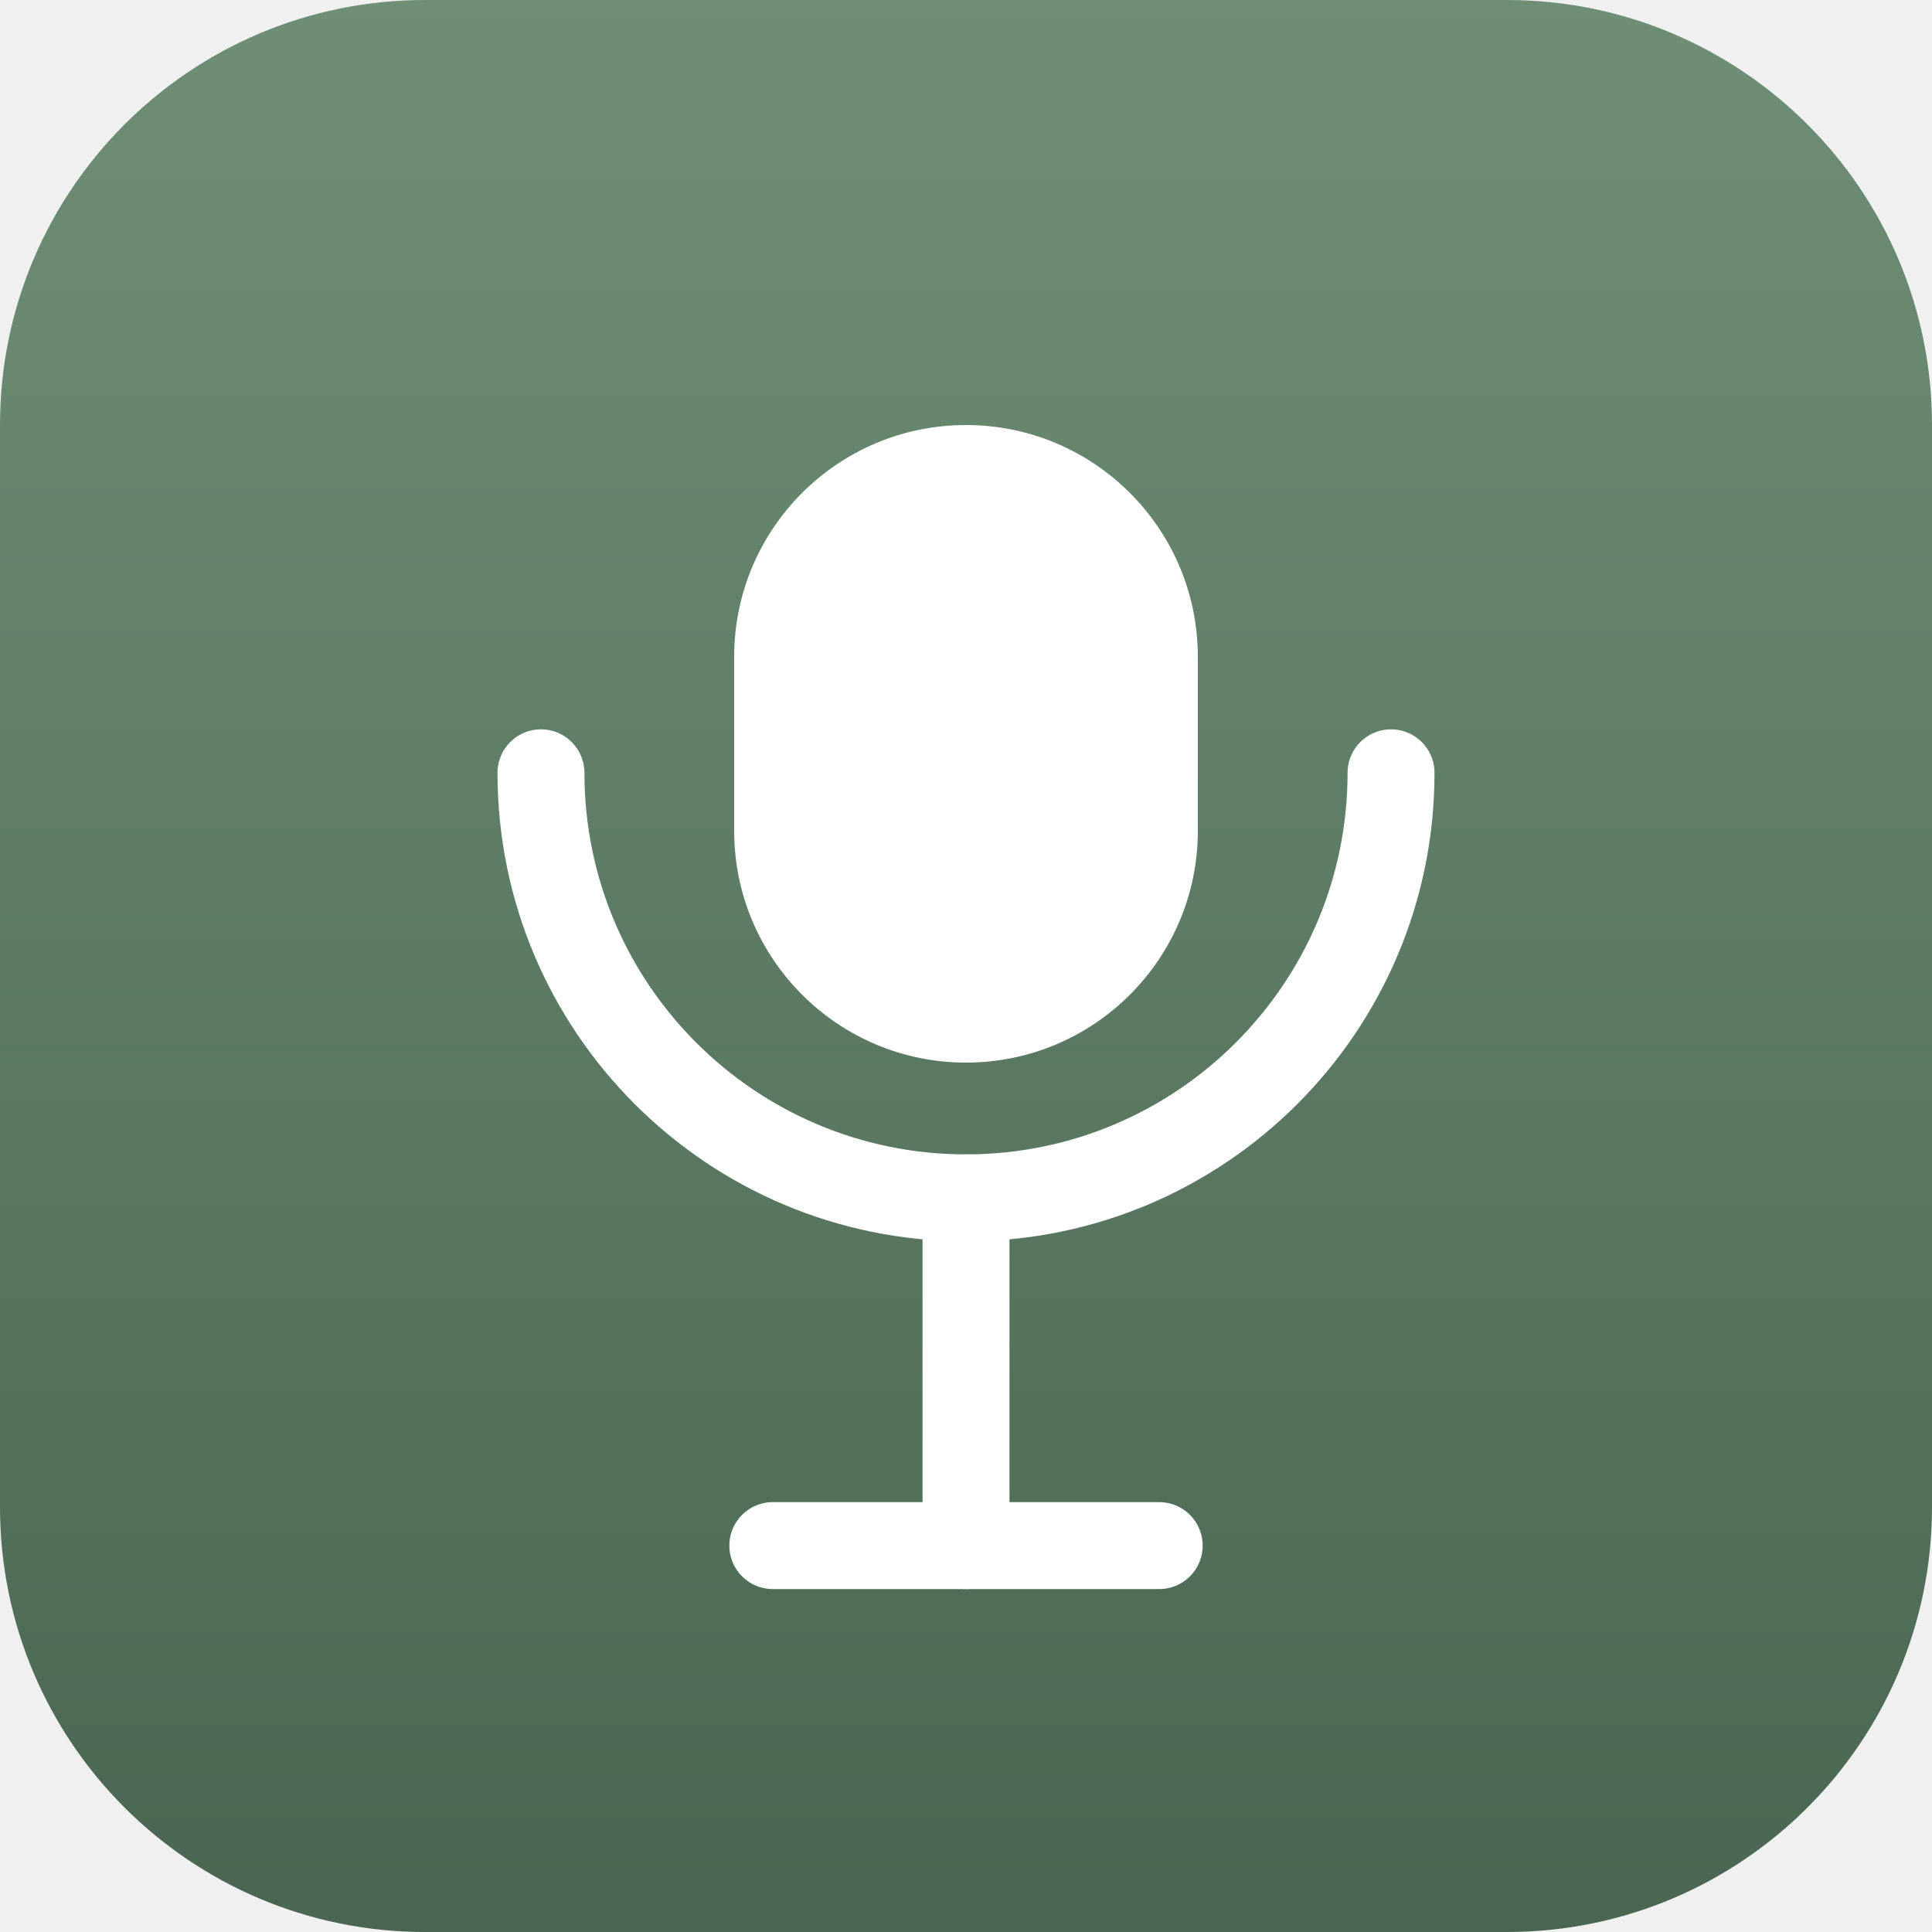
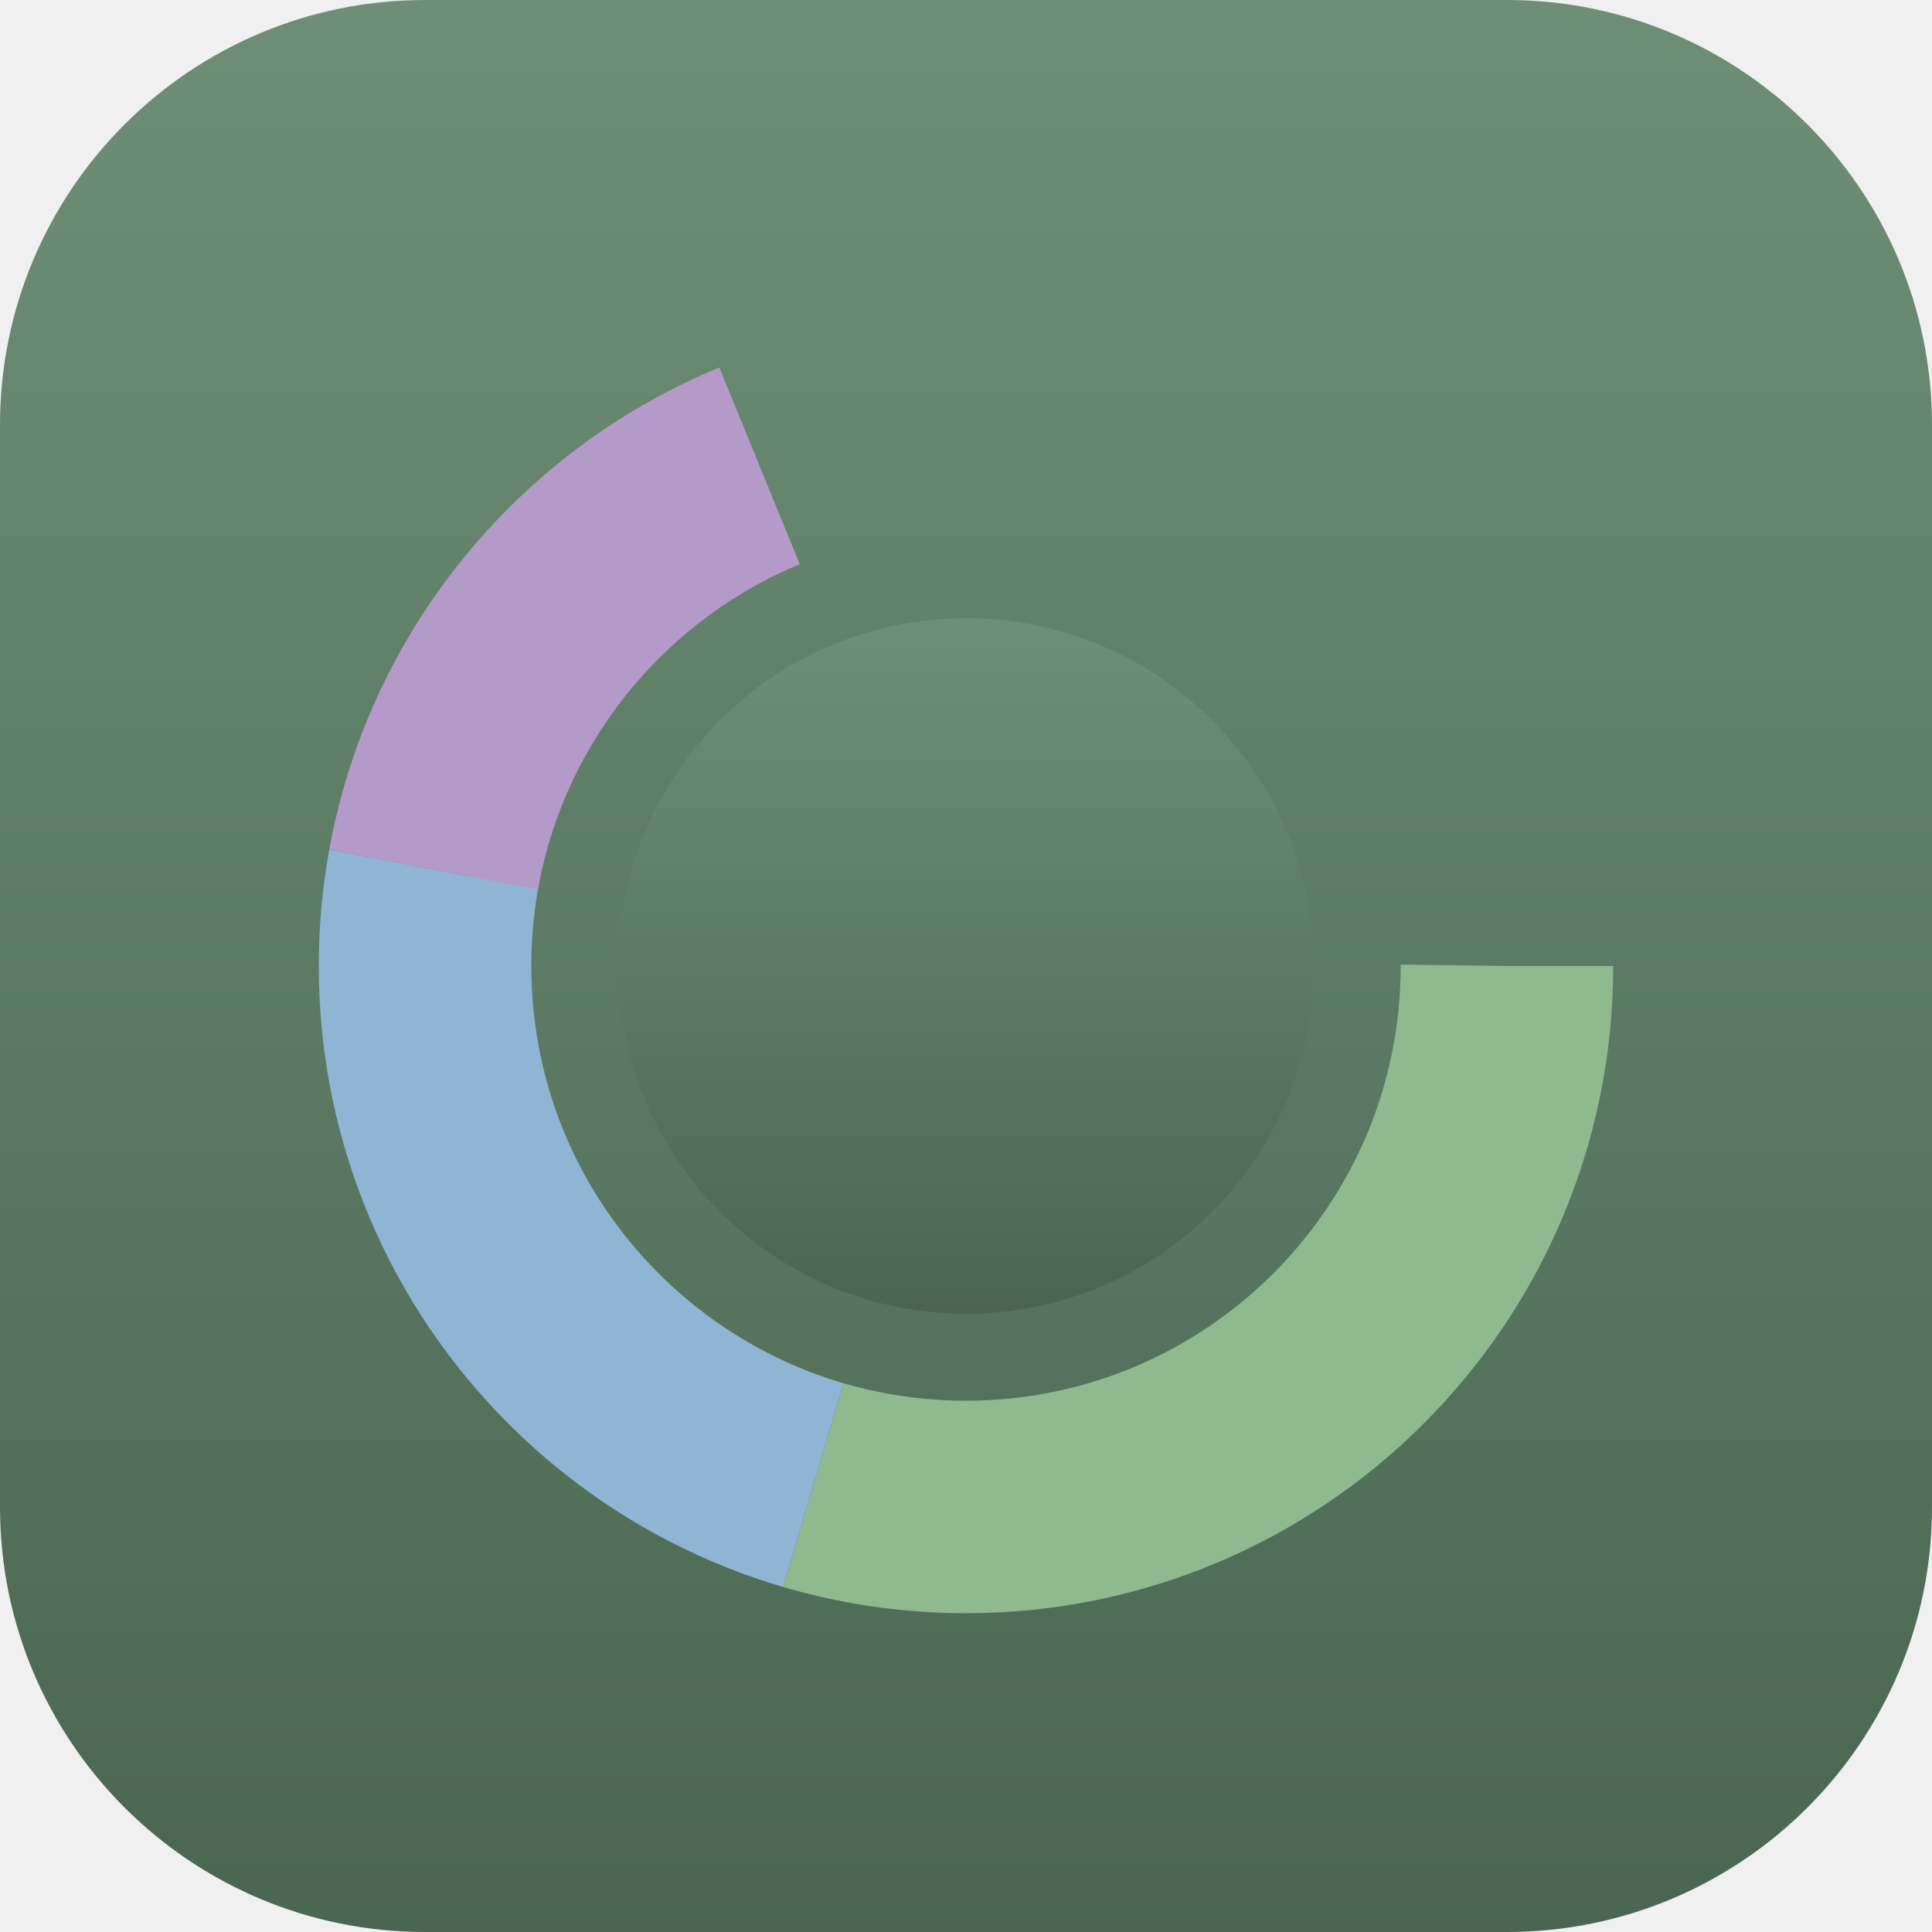
<svg xmlns="http://www.w3.org/2000/svg" viewBox="0 0 100 100">
  <defs>
    <linearGradient id="g" x1="0" y1="0" x2="0" y2="1">
      <stop offset="0" stop-color="#6e8f76" />
      <stop offset="1" stop-color="#4a6652" />
    </linearGradient>
  </defs>
  <rect width="100" height="100" rx="22" fill="url(#g)" />
-   <g fill="none" stroke="#fff" stroke-width="4.5" stroke-linecap="round">
-     <rect x="38" y="22" width="24" height="33" rx="12" fill="#fff" stroke="none" />
-     <path d="M28 40a22 22 0 0 0 44 0" />
-     <line x1="50" y1="62" x2="50" y2="80" />
-     <line x1="40" y1="80" x2="60" y2="80" />
-   </g>
+   <circle cx="50" cy="50" r="28" fill="none" stroke="#8fba8f" stroke-width="11" stroke-dasharray="52 124" stroke-dashoffset="0" />
+   <circle cx="50" cy="50" r="28" fill="none" stroke="#8fb4d4" stroke-width="11" stroke-dasharray="41 135" stroke-dashoffset="-52" />
+   <circle cx="50" cy="50" r="28" fill="none" stroke="#b49ac8" stroke-width="11" stroke-dasharray="28 148" stroke-dashoffset="-93" />
+   <circle cx="50" cy="50" r="18" fill="url(#g)" />
</svg>
